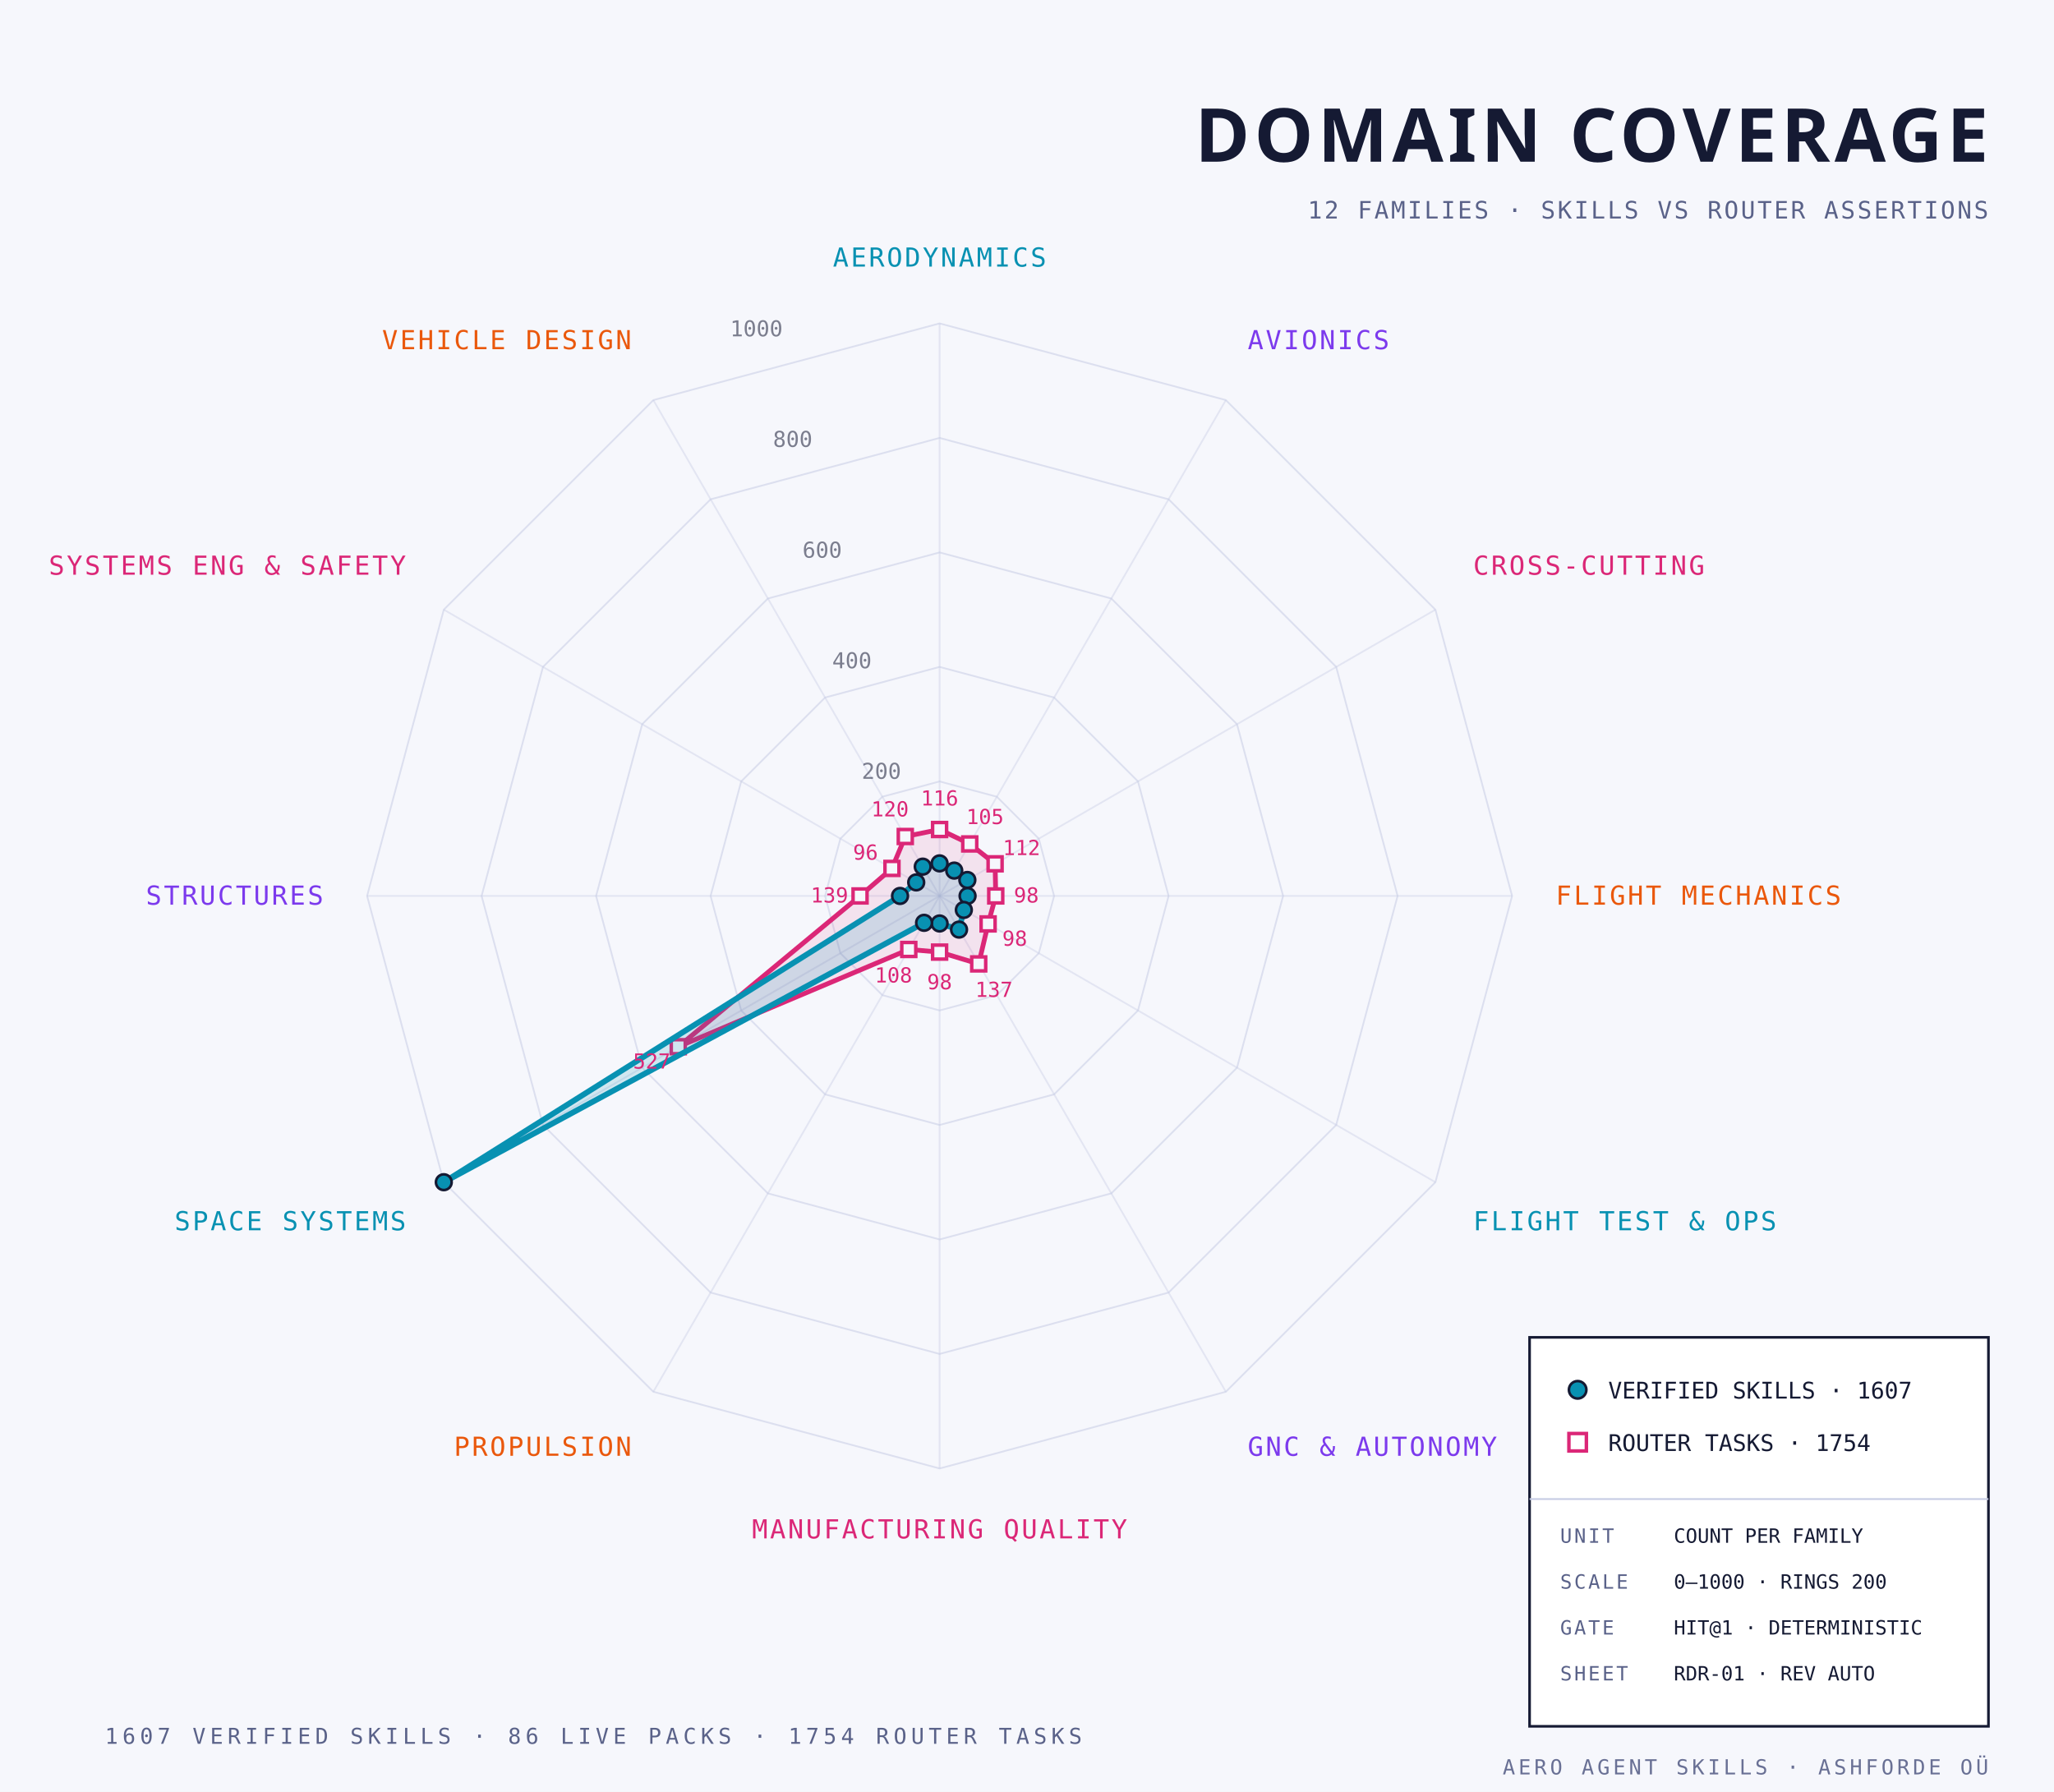
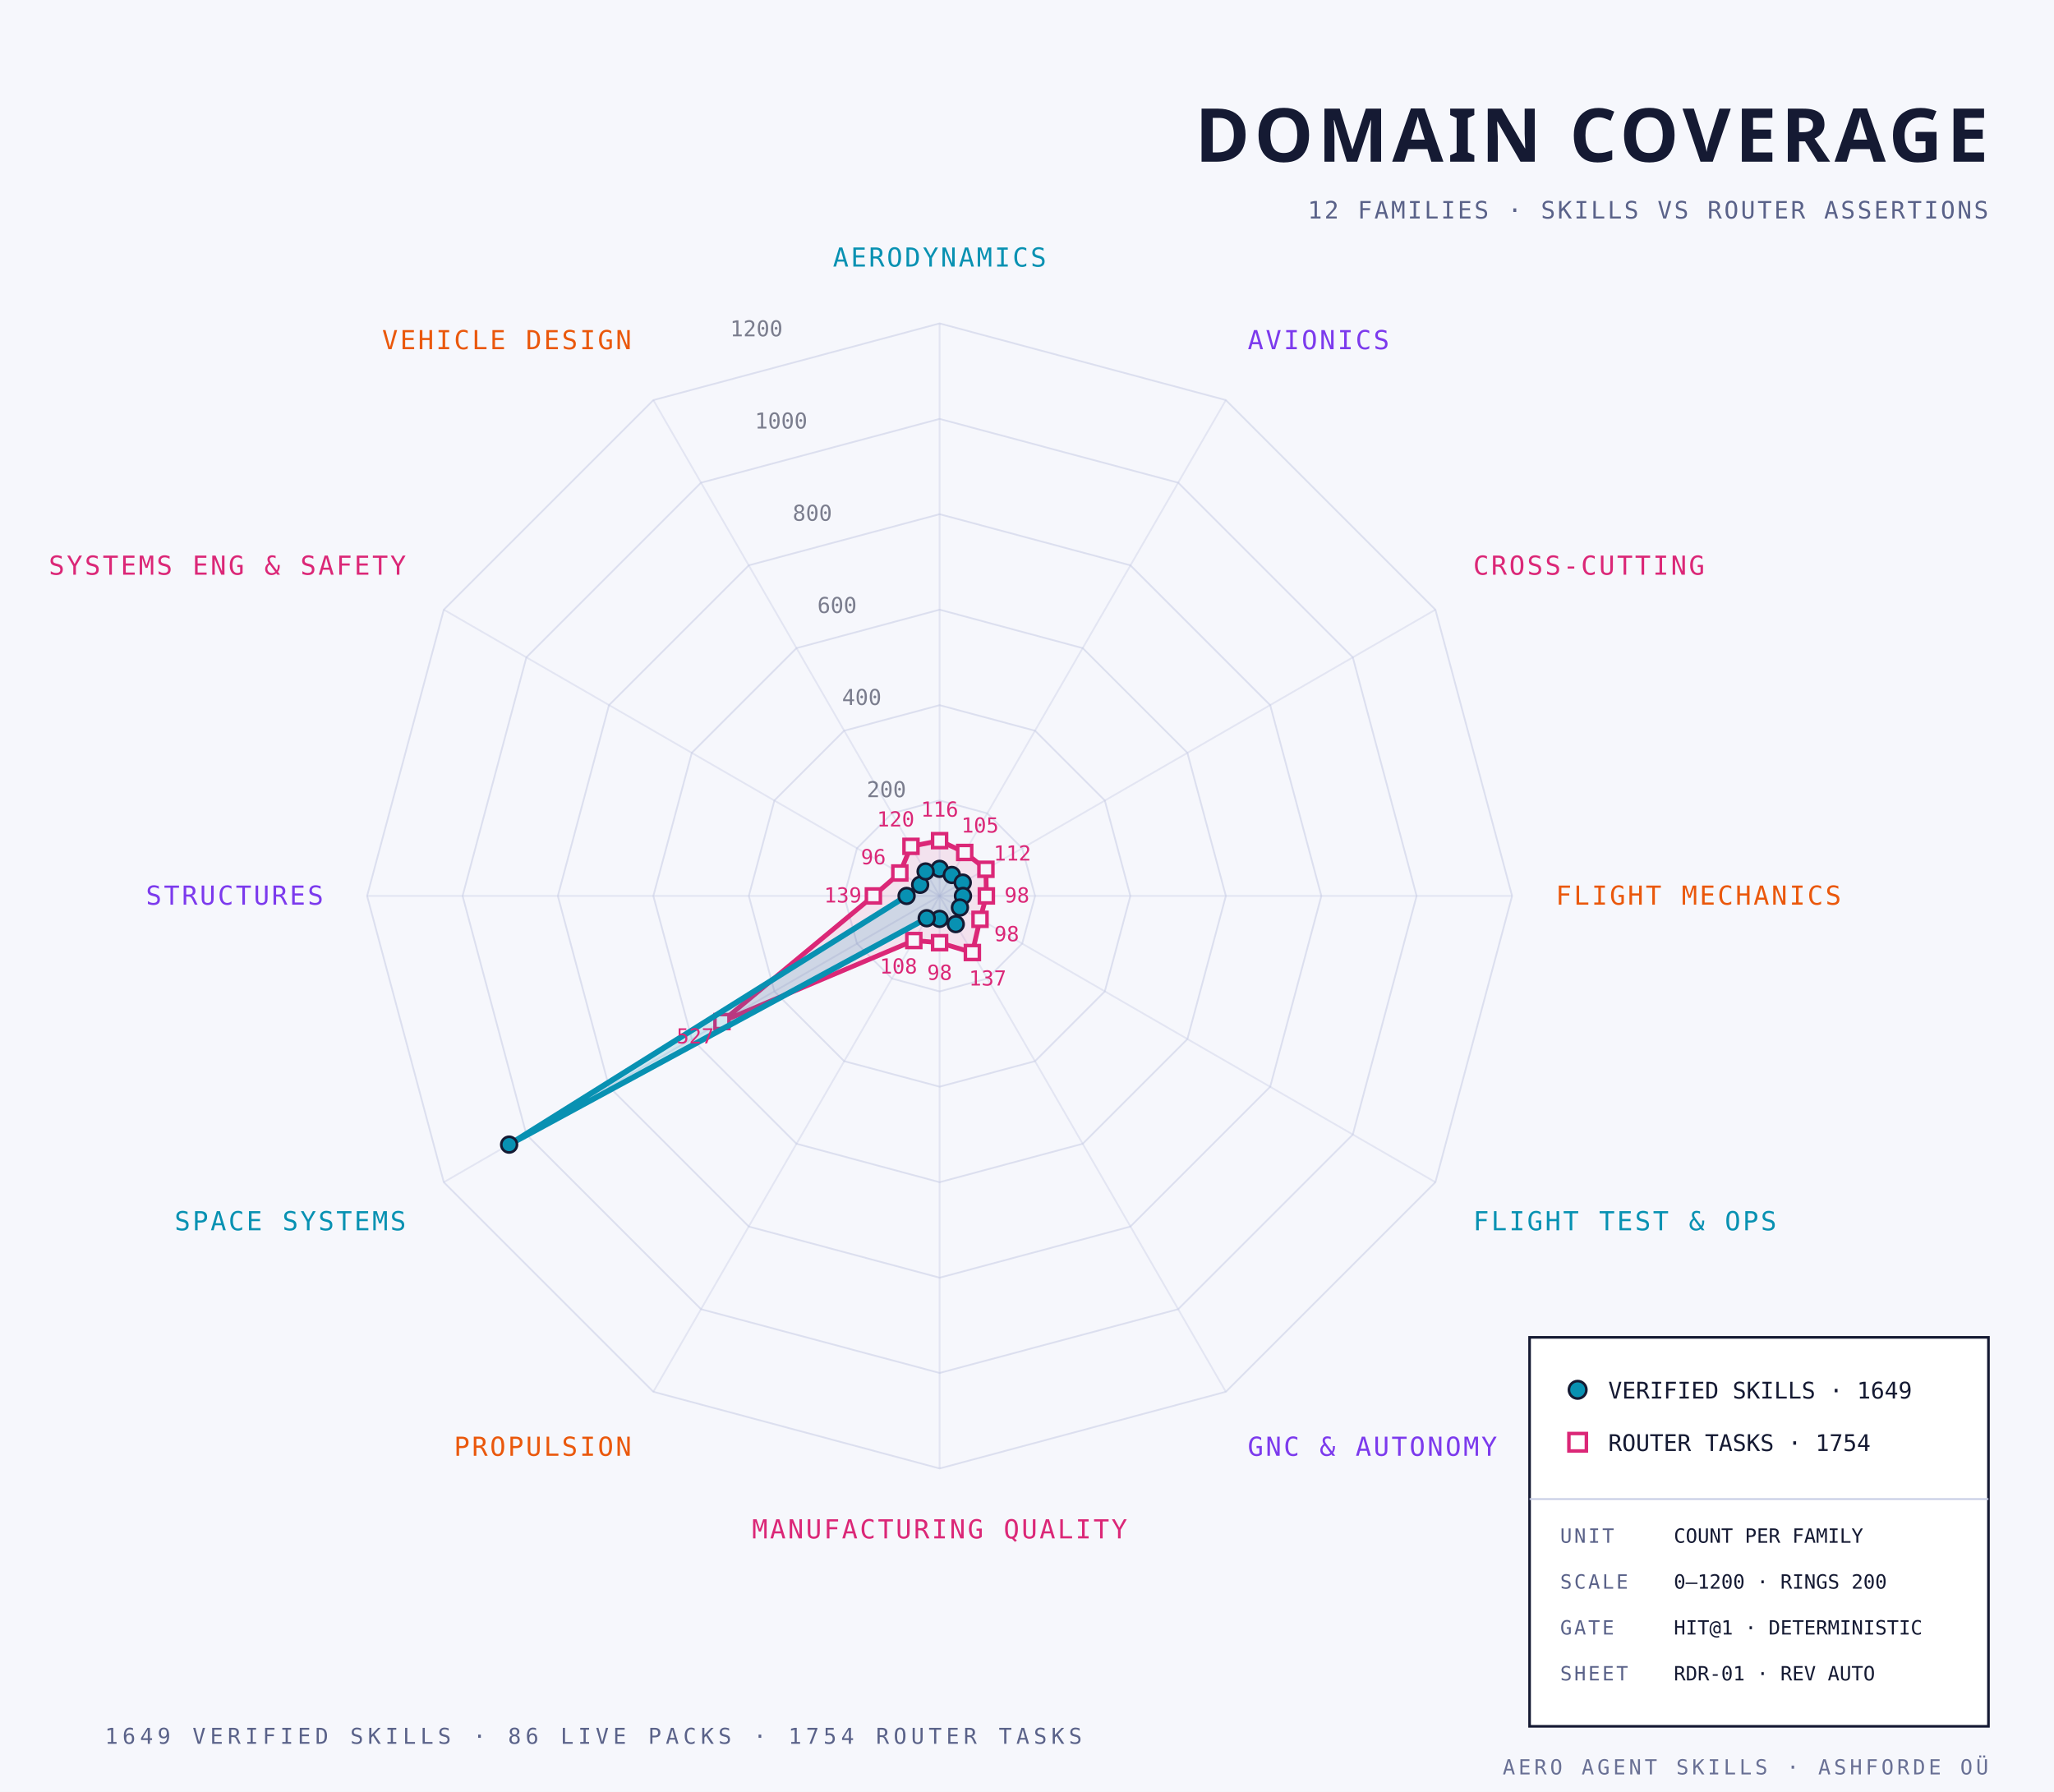
<svg xmlns="http://www.w3.org/2000/svg" width="940" height="820" viewBox="0 0 940 820">
  <style>
    .mono { font-family: "JetBrains Mono", "IBM Plex Mono", "Menlo", monospace; }
    .cond { font-family: "Barlow Condensed", "DIN Condensed", "Arial Narrow", sans-serif; font-weight: 700; text-transform: uppercase; }
    .serif { font-family: "Instrument Serif", Georgia, serif; font-style: italic; }
  </style>
  <rect width="940" height="820" fill="#f6f7fc" />
-   <polygon points="430.0,357.6 456.2,364.6 475.4,383.8 482.4,410.0 475.4,436.2 456.2,455.4 430.0,462.4 403.8,455.4 384.6,436.2 377.6,410.0 384.6,383.8 403.8,364.6" fill="none" stroke="#c6cce4" stroke-width="0.8" stroke-opacity="0.55" />
-   <polygon points="430.0,305.2 482.4,319.2 520.8,357.6 534.8,410.0 520.8,462.4 482.4,500.8 430.0,514.8 377.6,500.8 339.2,462.4 325.2,410.0 339.2,357.6 377.6,319.2" fill="none" stroke="#c6cce4" stroke-width="0.8" stroke-opacity="0.55" />
-   <polygon points="430.0,252.8 508.6,273.9 566.1,331.4 587.2,410.0 566.1,488.6 508.6,546.1 430.0,567.2 351.4,546.1 293.9,488.6 272.8,410.0 293.9,331.4 351.4,273.9" fill="none" stroke="#c6cce4" stroke-width="0.8" stroke-opacity="0.55" />
-   <polygon points="430.0,200.4 534.8,228.5 611.5,305.2 639.6,410.0 611.5,514.8 534.8,591.5 430.0,619.6 325.2,591.5 248.5,514.8 220.4,410.0 248.5,305.2 325.2,228.5" fill="none" stroke="#c6cce4" stroke-width="0.8" stroke-opacity="0.55" />
+   <polygon points="430.0,366.3 451.8,372.2 467.8,388.2 473.7,410.0 467.8,431.8 451.8,447.8 430.0,453.7 408.2,447.8 392.2,431.8 386.3,410.0 392.2,388.2 408.2,372.2" fill="none" stroke="#c6cce4" stroke-width="0.8" stroke-opacity="0.55" />
+   <polygon points="430.0,322.7 473.7,334.4 505.6,366.3 517.3,410.0 505.6,453.7 473.7,485.6 430.0,497.3 386.3,485.6 354.4,453.7 342.7,410.0 354.4,366.3 386.3,334.4" fill="none" stroke="#c6cce4" stroke-width="0.8" stroke-opacity="0.55" />
+   <polygon points="430.0,279.0 495.5,296.6 543.4,344.5 561.0,410.0 543.4,475.5 495.5,523.4 430.0,541.0 364.5,523.4 316.6,475.5 299.0,410.0 316.6,344.5 364.5,296.6" fill="none" stroke="#c6cce4" stroke-width="0.8" stroke-opacity="0.55" />
+   <polygon points="430.0,235.3 517.3,258.7 581.3,322.7 604.7,410.0 581.3,497.3 517.3,561.3 430.0,584.7 342.7,561.3 278.7,497.3 255.3,410.0 278.7,322.7 342.7,258.7" fill="none" stroke="#c6cce4" stroke-width="0.8" stroke-opacity="0.55" />
+   <polygon points="430.0,191.7 539.2,220.9 619.1,300.8 648.3,410.0 619.1,519.2 539.2,599.1 430.0,628.3 320.8,599.1 240.9,519.2 211.7,410.0 240.9,300.8 320.8,220.9" fill="none" stroke="#c6cce4" stroke-width="0.8" stroke-opacity="0.55" />
  <polygon points="430.0,148.0 561.0,183.1 656.9,279.0 692.0,410.0 656.9,541.0 561.0,636.9 430.0,672.0 299.0,636.9 203.1,541.0 168.0,410.0 203.1,279.0 299.0,183.1" fill="none" stroke="#c6cce4" stroke-width="0.8" stroke-opacity="0.55" />
  <line x1="430" y1="410" x2="430.0" y2="148.0" stroke="#c6cce4" stroke-width="0.8" stroke-opacity="0.4" />
  <line x1="430" y1="410" x2="561.0" y2="183.1" stroke="#c6cce4" stroke-width="0.8" stroke-opacity="0.4" />
  <line x1="430" y1="410" x2="656.9" y2="279.0" stroke="#c6cce4" stroke-width="0.8" stroke-opacity="0.4" />
  <line x1="430" y1="410" x2="692.0" y2="410.0" stroke="#c6cce4" stroke-width="0.8" stroke-opacity="0.4" />
  <line x1="430" y1="410" x2="656.9" y2="541.0" stroke="#c6cce4" stroke-width="0.8" stroke-opacity="0.4" />
  <line x1="430" y1="410" x2="561.0" y2="636.9" stroke="#c6cce4" stroke-width="0.8" stroke-opacity="0.4" />
  <line x1="430" y1="410" x2="430.0" y2="672.0" stroke="#c6cce4" stroke-width="0.8" stroke-opacity="0.4" />
  <line x1="430" y1="410" x2="299.0" y2="636.9" stroke="#c6cce4" stroke-width="0.8" stroke-opacity="0.4" />
  <line x1="430" y1="410" x2="203.1" y2="541.0" stroke="#c6cce4" stroke-width="0.8" stroke-opacity="0.4" />
  <line x1="430" y1="410" x2="168.0" y2="410.0" stroke="#c6cce4" stroke-width="0.8" stroke-opacity="0.4" />
  <line x1="430" y1="410" x2="203.1" y2="279.0" stroke="#c6cce4" stroke-width="0.8" stroke-opacity="0.4" />
  <line x1="430" y1="410" x2="299.0" y2="183.1" stroke="#c6cce4" stroke-width="0.8" stroke-opacity="0.4" />
-   <text class="mono" x="412.4" y="356.4" text-anchor="end" font-size="10" fill="#151a33" opacity="0.55">200</text>
-   <text class="mono" x="398.9" y="305.8" text-anchor="end" font-size="10" fill="#151a33" opacity="0.55">400</text>
-   <text class="mono" x="385.3" y="255.2" text-anchor="end" font-size="10" fill="#151a33" opacity="0.55">600</text>
-   <text class="mono" x="371.8" y="204.5" text-anchor="end" font-size="10" fill="#151a33" opacity="0.55">800</text>
-   <text class="mono" x="358.2" y="153.9" text-anchor="end" font-size="10" fill="#151a33" opacity="0.55">1000</text>
+   <text class="mono" x="414.7" y="364.8" text-anchor="end" font-size="10" fill="#151a33" opacity="0.55">200</text>
+   <text class="mono" x="403.4" y="322.6" text-anchor="end" font-size="10" fill="#151a33" opacity="0.55">400</text>
+   <text class="mono" x="392.1" y="280.5" text-anchor="end" font-size="10" fill="#151a33" opacity="0.55">600</text>
+   <text class="mono" x="380.8" y="238.3" text-anchor="end" font-size="10" fill="#151a33" opacity="0.55">800</text>
+   <text class="mono" x="369.5" y="196.1" text-anchor="end" font-size="10" fill="#151a33" opacity="0.55">1000</text>
+   <text class="mono" x="358.2" y="153.9" text-anchor="end" font-size="10" fill="#151a33" opacity="0.55">1200</text>
  <text class="mono" x="430.0" y="122.0" text-anchor="middle" font-size="12" fill="#0891b2" letter-spacing="1">AERODYNAMICS</text>
  <text class="mono" x="571.0" y="159.8" text-anchor="start" font-size="12" fill="#7c3aed" letter-spacing="1">AVIONICS</text>
  <text class="mono" x="674.2" y="263.0" text-anchor="start" font-size="12" fill="#db2777" letter-spacing="1">CROSS-CUTTING</text>
  <text class="mono" x="712.0" y="414.0" text-anchor="start" font-size="12" fill="#ea580c" letter-spacing="1">FLIGHT MECHANICS</text>
  <text class="mono" x="674.2" y="563.0" text-anchor="start" font-size="12" fill="#0891b2" letter-spacing="1">FLIGHT TEST &amp; OPS</text>
  <text class="mono" x="571.0" y="666.2" text-anchor="start" font-size="12" fill="#7c3aed" letter-spacing="1">GNC &amp; AUTONOMY</text>
  <text class="mono" x="430.0" y="704.0" text-anchor="middle" font-size="12" fill="#db2777" letter-spacing="1">MANUFACTURING QUALITY</text>
  <text class="mono" x="289.0" y="666.2" text-anchor="end" font-size="12" fill="#ea580c" letter-spacing="1">PROPULSION</text>
  <text class="mono" x="185.8" y="563.0" text-anchor="end" font-size="12" fill="#0891b2" letter-spacing="1">SPACE SYSTEMS</text>
  <text class="mono" x="148.0" y="414.0" text-anchor="end" font-size="12" fill="#7c3aed" letter-spacing="1">STRUCTURES</text>
  <text class="mono" x="185.8" y="263.0" text-anchor="end" font-size="12" fill="#db2777" letter-spacing="1">SYSTEMS ENG &amp; SAFETY</text>
  <text class="mono" x="289.0" y="159.8" text-anchor="end" font-size="12" fill="#ea580c" letter-spacing="1">VEHICLE DESIGN</text>
-   <polygon points="430.0,379.6 443.8,386.2 455.4,395.3 455.7,410.0 452.2,422.8 447.9,441.1 430.0,435.7 415.9,434.5 310.4,479.0 393.6,410.0 408.2,397.4 414.3,382.8" fill="#db2777" fill-opacity="0.10" stroke="#db2777" stroke-width="2.2" />
-   <rect x="426.8" y="376.4" width="6.4" height="6.4" fill="#f6f7fc" stroke="#db2777" stroke-width="1.6" />
-   <rect x="440.6" y="383.0" width="6.4" height="6.4" fill="#f6f7fc" stroke="#db2777" stroke-width="1.6" />
-   <rect x="452.2" y="392.1" width="6.4" height="6.4" fill="#f6f7fc" stroke="#db2777" stroke-width="1.6" />
-   <rect x="452.5" y="406.8" width="6.4" height="6.4" fill="#f6f7fc" stroke="#db2777" stroke-width="1.6" />
-   <rect x="449.0" y="419.6" width="6.4" height="6.4" fill="#f6f7fc" stroke="#db2777" stroke-width="1.6" />
-   <rect x="444.7" y="437.9" width="6.4" height="6.4" fill="#f6f7fc" stroke="#db2777" stroke-width="1.6" />
-   <rect x="426.8" y="432.5" width="6.4" height="6.4" fill="#f6f7fc" stroke="#db2777" stroke-width="1.6" />
-   <rect x="412.7" y="431.3" width="6.4" height="6.4" fill="#f6f7fc" stroke="#db2777" stroke-width="1.6" />
-   <rect x="307.2" y="475.8" width="6.4" height="6.4" fill="#f6f7fc" stroke="#db2777" stroke-width="1.6" />
-   <rect x="390.4" y="406.8" width="6.4" height="6.4" fill="#f6f7fc" stroke="#db2777" stroke-width="1.6" />
-   <rect x="405.0" y="394.2" width="6.4" height="6.4" fill="#f6f7fc" stroke="#db2777" stroke-width="1.6" />
-   <rect x="411.1" y="379.6" width="6.4" height="6.4" fill="#f6f7fc" stroke="#db2777" stroke-width="1.6" />
-   <polygon points="430.0,395.1 436.7,398.4 442.7,402.7 442.8,410.0 441.1,416.4 438.9,425.4 430.0,422.6 422.9,422.3 203.1,541.0 411.9,410.0 419.3,403.8 422.3,396.6" fill="#0891b2" fill-opacity="0.16" stroke="#0891b2" stroke-width="2.6" />
-   <circle cx="430.0" cy="395.1" r="3.6" fill="#0891b2" stroke="#151a33" stroke-width="1.2" />
-   <circle cx="436.7" cy="398.4" r="3.6" fill="#0891b2" stroke="#151a33" stroke-width="1.2" />
-   <circle cx="442.7" cy="402.7" r="3.6" fill="#0891b2" stroke="#151a33" stroke-width="1.2" />
-   <circle cx="442.8" cy="410.0" r="3.6" fill="#0891b2" stroke="#151a33" stroke-width="1.2" />
-   <circle cx="441.1" cy="416.4" r="3.6" fill="#0891b2" stroke="#151a33" stroke-width="1.2" />
-   <circle cx="438.9" cy="425.4" r="3.6" fill="#0891b2" stroke="#151a33" stroke-width="1.2" />
-   <circle cx="430.0" cy="422.6" r="3.6" fill="#0891b2" stroke="#151a33" stroke-width="1.2" />
-   <circle cx="422.9" cy="422.3" r="3.6" fill="#0891b2" stroke="#151a33" stroke-width="1.2" />
-   <circle cx="203.1" cy="541.0" r="3.6" fill="#0891b2" stroke="#151a33" stroke-width="1.2" />
-   <circle cx="411.9" cy="410.0" r="3.6" fill="#0891b2" stroke="#151a33" stroke-width="1.2" />
-   <circle cx="419.3" cy="403.8" r="3.6" fill="#0891b2" stroke="#151a33" stroke-width="1.2" />
-   <circle cx="422.3" cy="396.6" r="3.6" fill="#0891b2" stroke="#151a33" stroke-width="1.2" />
-   <text class="mono" x="430.0" y="368.6" text-anchor="middle" font-size="9.5" fill="#db2777">116</text>
-   <text class="mono" x="450.8" y="377.1" text-anchor="middle" font-size="9.5" fill="#db2777">105</text>
-   <text class="mono" x="467.5" y="391.3" text-anchor="middle" font-size="9.5" fill="#db2777">112</text>
-   <text class="mono" x="469.7" y="413.0" text-anchor="middle" font-size="9.5" fill="#db2777">98</text>
-   <text class="mono" x="464.4" y="432.8" text-anchor="middle" font-size="9.5" fill="#db2777">98</text>
-   <text class="mono" x="454.9" y="456.2" text-anchor="middle" font-size="9.5" fill="#db2777">137</text>
-   <text class="mono" x="430.0" y="452.7" text-anchor="middle" font-size="9.5" fill="#db2777">98</text>
-   <text class="mono" x="408.9" y="449.6" text-anchor="middle" font-size="9.5" fill="#db2777">108</text>
-   <text class="mono" x="298.3" y="489.0" text-anchor="middle" font-size="9.5" fill="#db2777">527</text>
-   <text class="mono" x="379.6" y="413.0" text-anchor="middle" font-size="9.5" fill="#db2777">139</text>
-   <text class="mono" x="396.1" y="393.4" text-anchor="middle" font-size="9.5" fill="#db2777">96</text>
-   <text class="mono" x="407.3" y="373.6" text-anchor="middle" font-size="9.5" fill="#db2777">120</text>
+   <polygon points="430.0,384.7 441.5,390.1 451.2,397.8 451.4,410.0 448.5,420.7 445.0,435.9 430.0,431.4 418.2,430.4 330.4,467.5 399.7,410.0 411.8,399.5 416.9,387.3" fill="#db2777" fill-opacity="0.10" stroke="#db2777" stroke-width="2.2" />
+   <rect x="426.8" y="381.5" width="6.4" height="6.4" fill="#f6f7fc" stroke="#db2777" stroke-width="1.6" />
+   <rect x="438.3" y="386.9" width="6.4" height="6.4" fill="#f6f7fc" stroke="#db2777" stroke-width="1.6" />
+   <rect x="448.0" y="394.6" width="6.4" height="6.4" fill="#f6f7fc" stroke="#db2777" stroke-width="1.6" />
+   <rect x="448.2" y="406.8" width="6.4" height="6.4" fill="#f6f7fc" stroke="#db2777" stroke-width="1.6" />
+   <rect x="445.3" y="417.5" width="6.4" height="6.4" fill="#f6f7fc" stroke="#db2777" stroke-width="1.6" />
+   <rect x="441.8" y="432.7" width="6.4" height="6.4" fill="#f6f7fc" stroke="#db2777" stroke-width="1.6" />
+   <rect x="426.8" y="428.2" width="6.4" height="6.4" fill="#f6f7fc" stroke="#db2777" stroke-width="1.6" />
+   <rect x="415.0" y="427.2" width="6.4" height="6.4" fill="#f6f7fc" stroke="#db2777" stroke-width="1.6" />
+   <rect x="327.2" y="464.3" width="6.4" height="6.4" fill="#f6f7fc" stroke="#db2777" stroke-width="1.6" />
+   <rect x="396.5" y="406.8" width="6.4" height="6.4" fill="#f6f7fc" stroke="#db2777" stroke-width="1.6" />
+   <rect x="408.6" y="396.3" width="6.4" height="6.4" fill="#f6f7fc" stroke="#db2777" stroke-width="1.6" />
+   <rect x="413.7" y="384.1" width="6.4" height="6.4" fill="#f6f7fc" stroke="#db2777" stroke-width="1.6" />
+   <polygon points="430.0,397.6 435.6,400.4 440.6,403.9 440.7,410.0 439.3,415.3 437.4,422.9 430.0,420.5 424.1,420.2 233.0,523.8 414.9,410.0 421.1,404.9 423.6,398.8" fill="#0891b2" fill-opacity="0.16" stroke="#0891b2" stroke-width="2.6" />
+   <circle cx="430.0" cy="397.6" r="3.6" fill="#0891b2" stroke="#151a33" stroke-width="1.2" />
+   <circle cx="435.6" cy="400.4" r="3.6" fill="#0891b2" stroke="#151a33" stroke-width="1.2" />
+   <circle cx="440.6" cy="403.9" r="3.6" fill="#0891b2" stroke="#151a33" stroke-width="1.2" />
+   <circle cx="440.7" cy="410.0" r="3.6" fill="#0891b2" stroke="#151a33" stroke-width="1.2" />
+   <circle cx="439.3" cy="415.3" r="3.6" fill="#0891b2" stroke="#151a33" stroke-width="1.2" />
+   <circle cx="437.4" cy="422.9" r="3.6" fill="#0891b2" stroke="#151a33" stroke-width="1.2" />
+   <circle cx="430.0" cy="420.5" r="3.6" fill="#0891b2" stroke="#151a33" stroke-width="1.2" />
+   <circle cx="424.1" cy="420.2" r="3.6" fill="#0891b2" stroke="#151a33" stroke-width="1.2" />
+   <circle cx="233.0" cy="523.8" r="3.6" fill="#0891b2" stroke="#151a33" stroke-width="1.2" />
+   <circle cx="414.9" cy="410.0" r="3.6" fill="#0891b2" stroke="#151a33" stroke-width="1.2" />
+   <circle cx="421.1" cy="404.9" r="3.6" fill="#0891b2" stroke="#151a33" stroke-width="1.2" />
+   <circle cx="423.6" cy="398.8" r="3.6" fill="#0891b2" stroke="#151a33" stroke-width="1.2" />
+   <text class="mono" x="430.0" y="373.7" text-anchor="middle" font-size="9.5" fill="#db2777">116</text>
+   <text class="mono" x="448.5" y="381.0" text-anchor="middle" font-size="9.5" fill="#db2777">105</text>
+   <text class="mono" x="463.3" y="393.8" text-anchor="middle" font-size="9.5" fill="#db2777">112</text>
+   <text class="mono" x="465.4" y="413.0" text-anchor="middle" font-size="9.5" fill="#db2777">98</text>
+   <text class="mono" x="460.7" y="430.7" text-anchor="middle" font-size="9.5" fill="#db2777">98</text>
+   <text class="mono" x="452.0" y="451.0" text-anchor="middle" font-size="9.5" fill="#db2777">137</text>
+   <text class="mono" x="430.0" y="448.4" text-anchor="middle" font-size="9.5" fill="#db2777">98</text>
+   <text class="mono" x="411.2" y="445.5" text-anchor="middle" font-size="9.5" fill="#db2777">108</text>
+   <text class="mono" x="318.2" y="477.5" text-anchor="middle" font-size="9.5" fill="#db2777">527</text>
+   <text class="mono" x="385.7" y="413.0" text-anchor="middle" font-size="9.5" fill="#db2777">139</text>
+   <text class="mono" x="399.7" y="395.5" text-anchor="middle" font-size="9.5" fill="#db2777">96</text>
+   <text class="mono" x="409.9" y="378.2" text-anchor="middle" font-size="9.5" fill="#db2777">120</text>
  <text class="cond" x="910.0" y="74.0" text-anchor="end" font-size="34" fill="#151a33" letter-spacing="2">DOMAIN COVERAGE</text>
  <text class="mono" x="910.0" y="100.0" text-anchor="end" font-size="11" fill="#5a6289" letter-spacing="1">12 FAMILIES · SKILLS VS ROUTER ASSERTIONS</text>
  <rect x="700" y="612" width="210" height="178" fill="#ffffff" stroke="#151a33" stroke-width="1.2" />
  <line x1="700" y1="686" x2="910" y2="686" stroke="#c6cce4" stroke-width="0.8" />
  <circle cx="722" cy="636" r="4" fill="#0891b2" stroke="#151a33" stroke-width="1.2" />
-   <text class="mono" x="736.0" y="640.0" text-anchor="start" font-size="10.5" fill="#151a33">VERIFIED SKILLS · 1607</text>
+   <text class="mono" x="736.0" y="640.0" text-anchor="start" font-size="10.5" fill="#151a33">VERIFIED SKILLS · 1649</text>
  <rect x="718" y="656" width="8" height="8" fill="none" stroke="#db2777" stroke-width="1.6" />
  <text class="mono" x="736.0" y="664.0" text-anchor="start" font-size="10.5" fill="#151a33">ROUTER TASKS · 1754</text>
  <text class="mono" x="714.0" y="706.0" text-anchor="start" font-size="9" fill="#5a6289" letter-spacing="1">UNIT</text>
  <text class="mono" x="766.0" y="706.0" text-anchor="start" font-size="9" fill="#151a33">COUNT PER FAMILY</text>
  <text class="mono" x="714.0" y="727.0" text-anchor="start" font-size="9" fill="#5a6289" letter-spacing="1">SCALE</text>
-   <text class="mono" x="766.0" y="727.0" text-anchor="start" font-size="9" fill="#151a33">0–1000 · RINGS 200</text>
+   <text class="mono" x="766.0" y="727.0" text-anchor="start" font-size="9" fill="#151a33">0–1200 · RINGS 200</text>
  <text class="mono" x="714.0" y="748.0" text-anchor="start" font-size="9" fill="#5a6289" letter-spacing="1">GATE</text>
  <text class="mono" x="766.0" y="748.0" text-anchor="start" font-size="9" fill="#151a33">HIT@1 · DETERMINISTIC</text>
  <text class="mono" x="714.0" y="769.0" text-anchor="start" font-size="9" fill="#5a6289" letter-spacing="1">SHEET</text>
  <text class="mono" x="766.0" y="769.0" text-anchor="start" font-size="9" fill="#151a33">RDR-01 · REV AUTO</text>
-   <text class="mono" x="48.0" y="798.0" text-anchor="start" font-size="10" fill="#5a6289" letter-spacing="2">1607 VERIFIED SKILLS · 86 LIVE PACKS · 1754 ROUTER TASKS</text>
+   <text class="mono" x="48.0" y="798.0" text-anchor="start" font-size="10" fill="#5a6289" letter-spacing="2">1649 VERIFIED SKILLS · 86 LIVE PACKS · 1754 ROUTER TASKS</text>
  <text class="mono" x="910.0" y="812.0" text-anchor="end" font-size="9.5" fill="#5a6289" letter-spacing="1.5" opacity="0.9">AERO AGENT SKILLS · ASHFORDE OÜ</text>
</svg>
